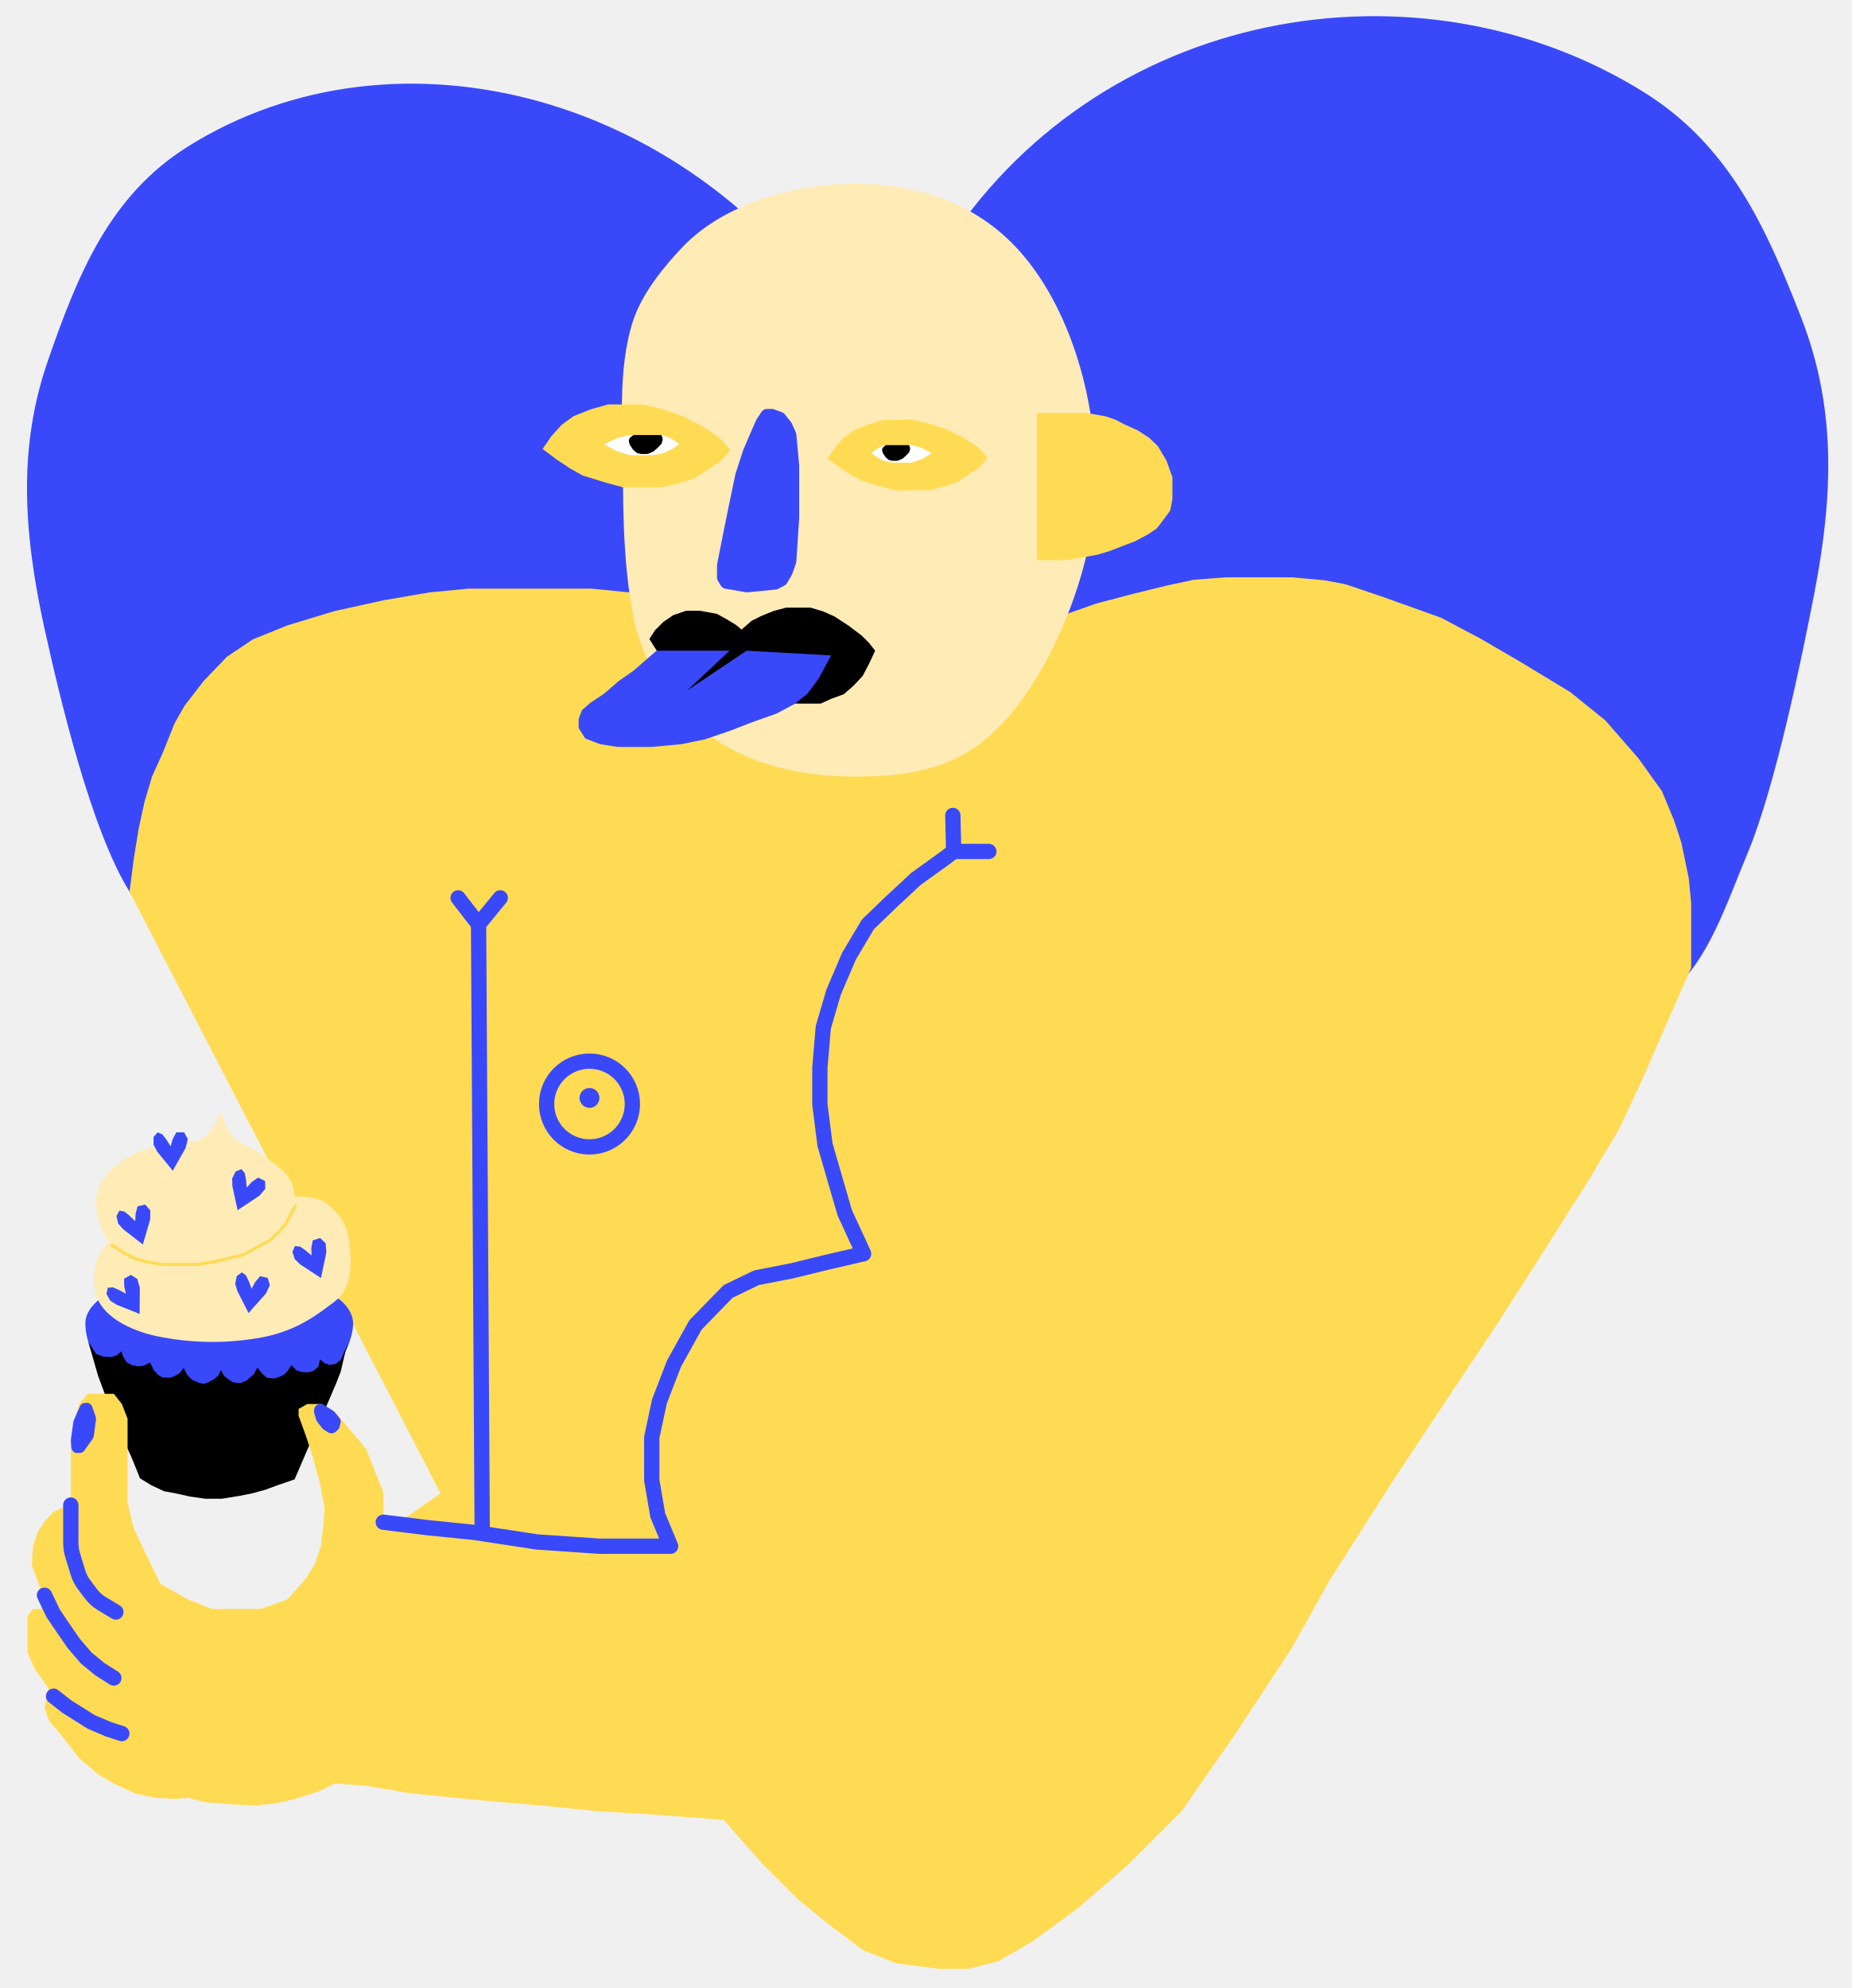
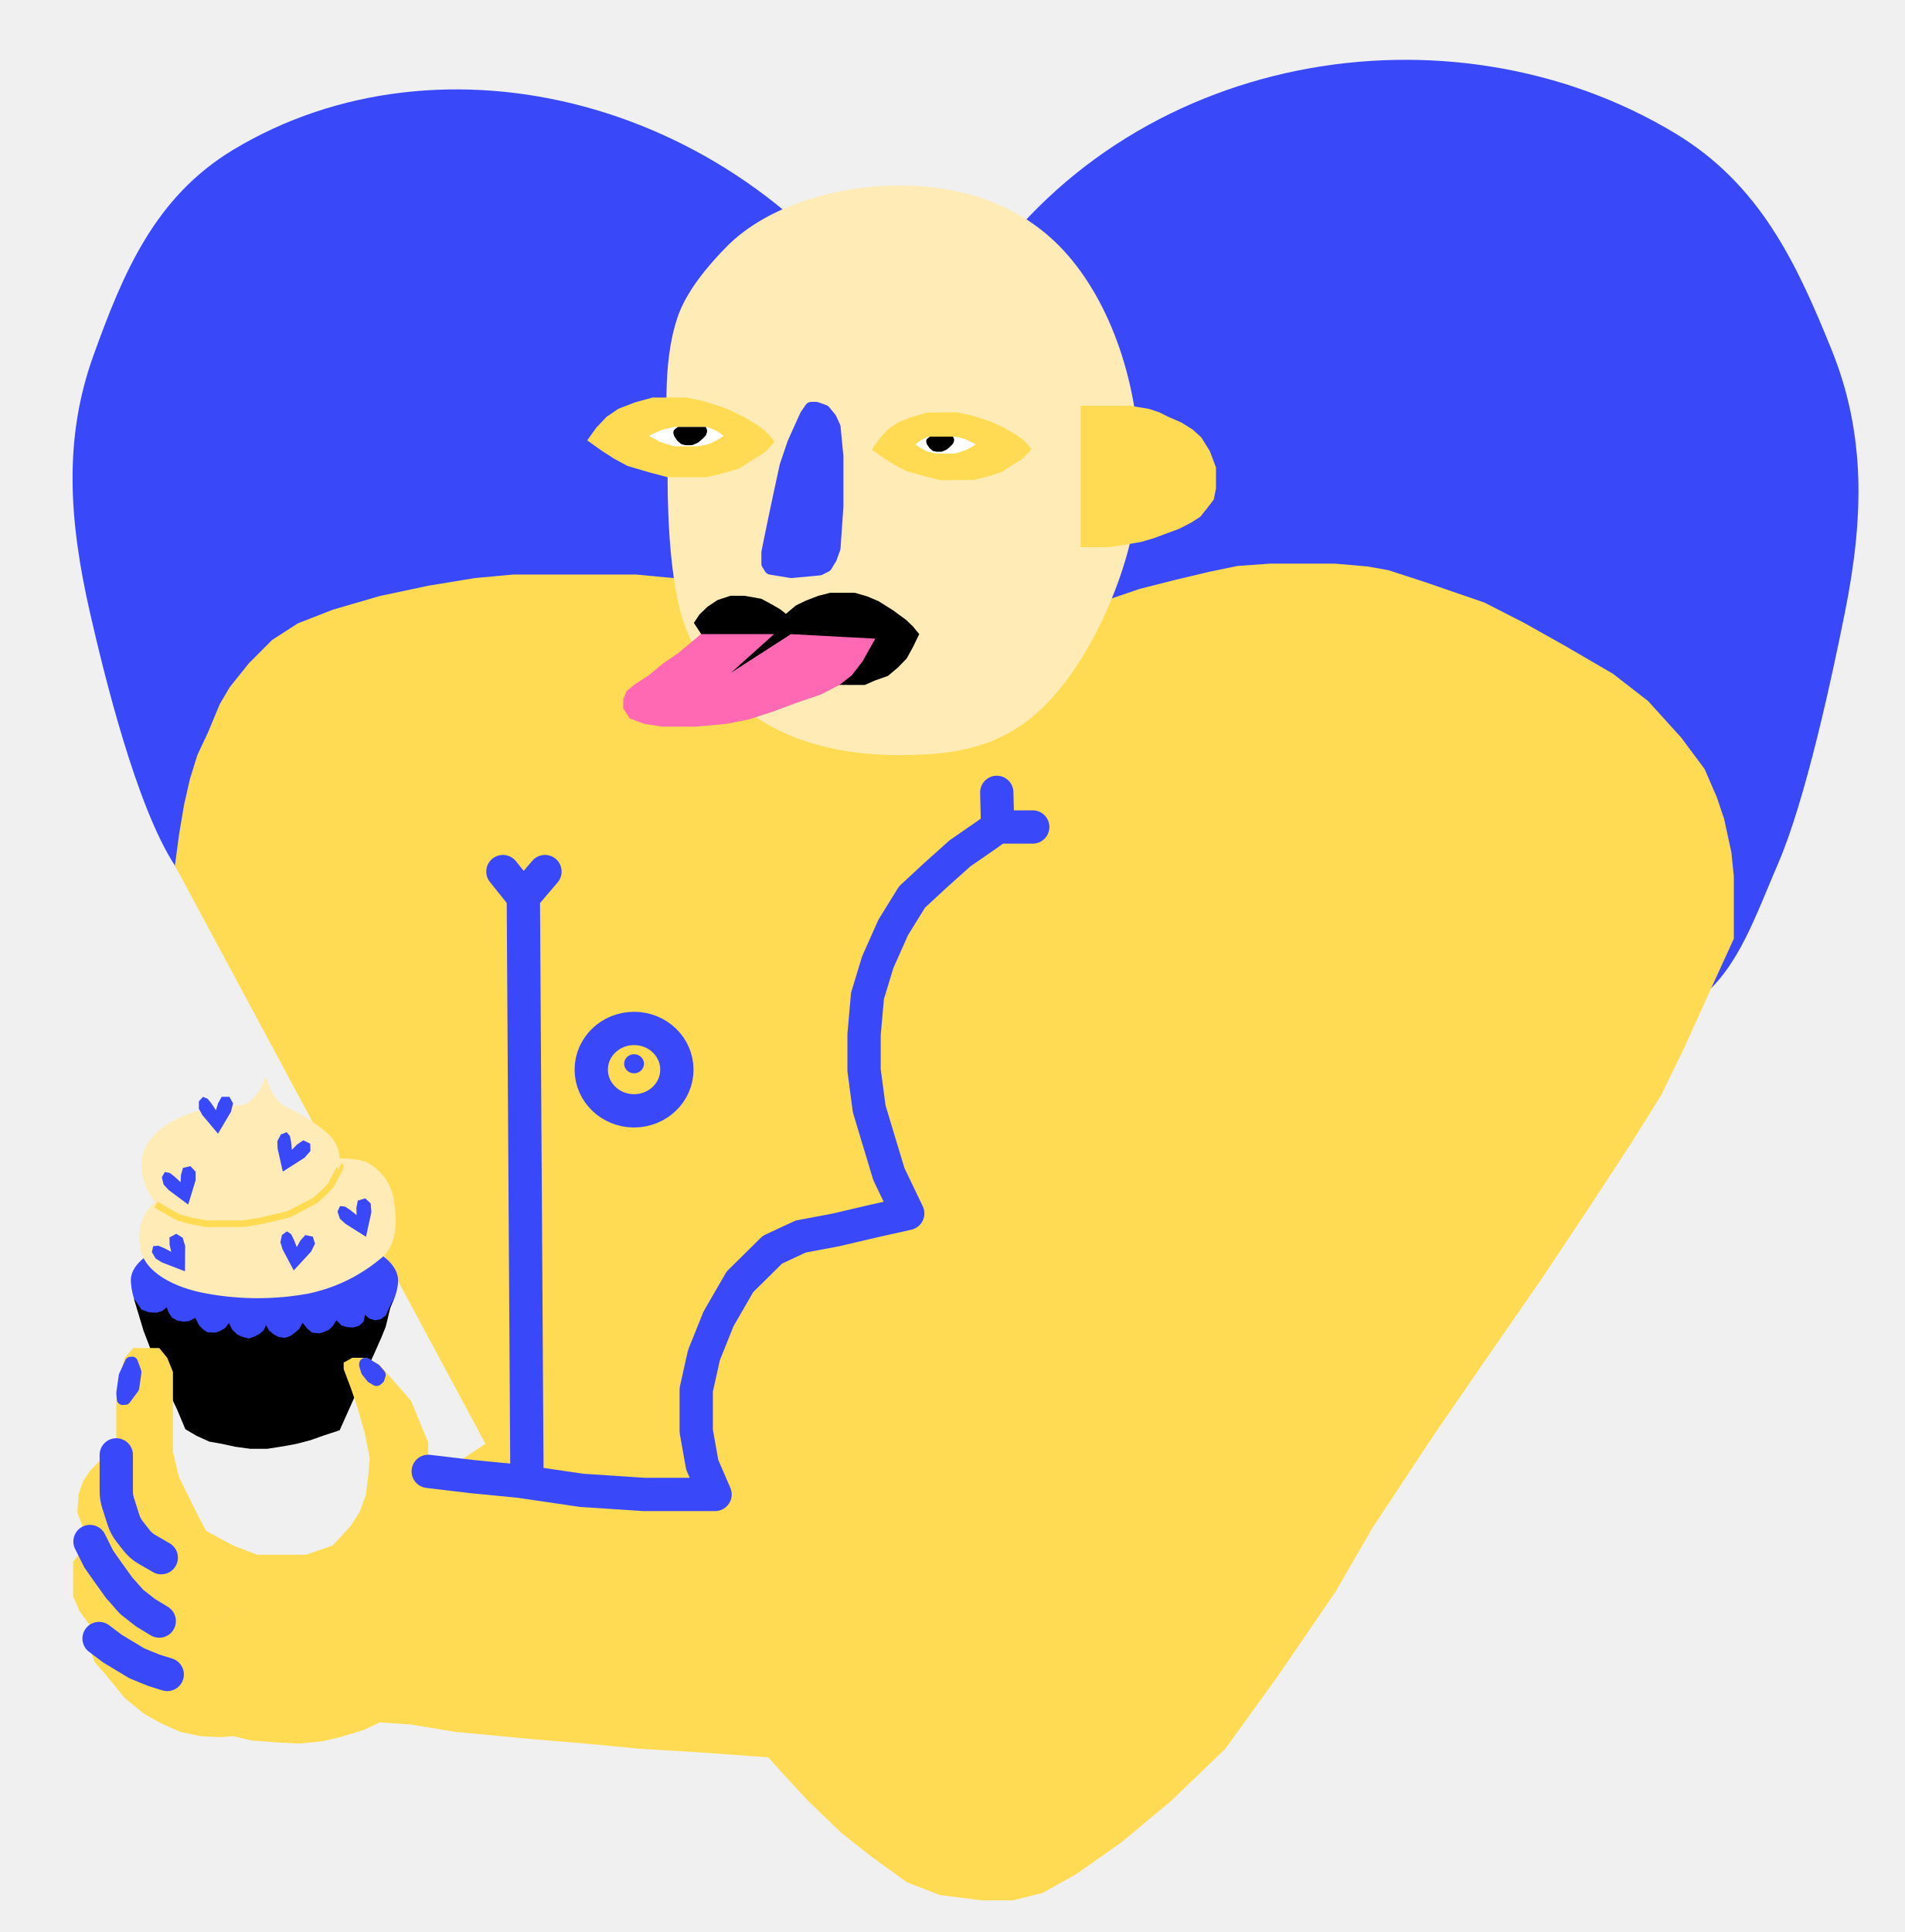
- <svg xmlns="http://www.w3.org/2000/svg" viewBox="0 0 605.392 650.093">
+ <svg xmlns="http://www.w3.org/2000/svg" viewBox="0 0 285.957 290.043">
  <defs>
-     <style>.cls-1{fill:#3949fa;}.cls-2{fill:#ffdb54;}.cls-3{fill:#ffebb5;}.cls-4,.cls-5,.cls-6{fill:none;}.cls-4{stroke:#ffdb54;}.cls-4,.cls-6{stroke-miterlimit:10;}.cls-5,.cls-6{stroke:#3949fa;stroke-width:5px;}.cls-5{stroke-linecap:round;stroke-linejoin:round;}.cls-7{fill:#fff;}</style>
+     <style>.cls-1{fill:#3949fa;}.cls-2{fill:#ffdb54;}.cls-3{fill:#ffebb5;}.cls-4,.cls-6,.cls-7{fill:none;}.cls-4{stroke:#ffdb54;}.cls-4,.cls-7{stroke-miterlimit:10;}.cls-5{fill:#ff69b4;}.cls-6,.cls-7{stroke:#3949fa;stroke-width:5px;}.cls-6{stroke-linecap:round;stroke-linejoin:round;}.cls-8{fill:#fff;}</style>
  </defs>
-   <g id="Layer_4" data-name="Layer 4">
-     <path class="cls-1" d="M307.792,82.786c-50.559,80.647-26.843,193.321,46.95,239.583,59.31,37.182,140.648,44.435,191.517,2.073,12.421-10.344,18.046-28.253,25.246-45.491,9.043-21.65,17.696-63.698,21.887-85.407,6.255-32.399,6.925-60.698-4.386-89.703C577.58,74.542,565.643,47.754,537.831,30.319,464.039-15.943,358.351,2.138,307.792,82.786Z" />
-     <path class="cls-1" d="M278.181,110.97c50.559,80.647,34.451,186.309-33.665,229.012S92.921,372.226,42.363,291.578c-12.64-20.162-23.068-64.504-27.779-85.886C7.552,173.779,5.94,146.071,15.622,118.087,25.403,89.82,35.754,64.026,61.426,47.932,129.542,5.229,227.622,30.322,278.181,110.97Z" />
-     <polygon class="cls-2" points="436.276 286.259 369.808 194.374 381.459 191.501 390.397 189.586 401.09 188.788 413.539 188.788 422.318 188.788 433.011 189.745 439.874 191.022 451.685 195.012 471.316 202.035 484.244 208.898 497.65 216.718 513.451 226.294 524.942 235.551 535.795 248 543.456 258.694 547.447 268.27 549.841 275.612 552.235 287.103 553.033 295.243 553.033 303.223 553.033 313.917 553.033 316.47 545.372 333.867 536.753 353.658 529.231 369.709 519.493 385.938 504.707 409.38 489.92 432.462 471.888 459.511 454.937 485.117 434.741 516.854 422.479 538.854 403.725 567.345 386.414 592.23 368.742 609.902 352.512 623.967 337.726 634.787 326.546 641.278 316.808 643.803 306.71 643.803 293.005 642 282.186 637.672 270.645 629.016 260.547 620.721 249.727 609.902 241.072 600.164 236.744 595.115 212.58 593.312 194.908 592.23 176.876 590.427 160.044 588.984 134.319 586.46 119.533 583.935 109.434 583.214 104.385 585.738 96.451 588.263 90.32 589.705 83.131 590.427 76.255 590.066 67.238 589.345 61.468 587.902 57.14 588.263 50.649 587.902 44.157 586.46 37.891 583.574 32.255 580.328 25.89 574.919 19.633 566.902 16.026 562.657 14.548 558.291 15.124 555.806 15.917 552.188 11.184 545.483 9.015 540.356 9.015 535.192 9.015 531.68 9.015 528.524 10.79 526.147 13.55 526.147 12.959 518.862 10.395 511.763 10.79 505.626 12.367 500.917 14.548 497.565 17.517 494.41 20.649 492.832 28.68 486.199 30.525 474.888 35.833 470.595 56.836 548.731 436.276 286.259" />
-     <polygon class="cls-2" points="369.808 194.374 358.365 197.4 314.826 212.785 205.63 193.697 193.429 192.501 181.18 192.501 167.57 192.501 153.152 192.501 140.624 193.697 125.342 196.311 109.322 199.85 94.079 204.477 82.647 209.104 74.209 214.764 66.588 222.714 60.327 230.824 57.061 236.596 53.25 246.122 49.712 253.959 47.262 262.182 45.357 270.892 43.724 280.963 42.363 291.578 144.083 488.379 457.595 278.428 369.808 194.374" />
-     <path class="cls-1" d="M115.472,432.807c0,9.888-13.586,31.704-37.49,31.704-12.886,0-30.609-5.67-40.09-13.064-8.106-6.322-9.977-14.149-9.977-18.707,0-9.888,20.37-17.837,44.275-17.837S115.472,422.918,115.472,432.807Z" />
-     <path class="cls-3" d="M358.365,157.013c0,26.771-12.767,57.955-27.003,75.498s-29.94,21.448-51.664,21.448c-30.784,0-57.7-11.626-69.825-42.689-4.987-12.777-6.12-36.31-6.12-51.914,0-19.16-2.058-38.06,3.286-54.499,2.885-8.876,10.118-17.714,16.035-23.948,13.746-14.485,37.12-20.841,56.624-20.841,20.4,0,39.768,6.396,53.746,22.091C349.236,99.889,358.365,128.612,358.365,157.013Z" />
-     <polygon points="28.906 438.925 32.099 449.966 34.79 457.22 37.363 463.889 40.054 470.09 43.096 476.758 45.787 483.427 49.414 485.65 53.626 487.639 57.604 488.379 62.166 489.394 67.08 490.096 72.579 490.096 78.312 489.16 82.29 488.379 86.735 487.171 91.181 485.533 96.329 483.778 102.179 470.207 107.56 457.922 109.9 452.423 111.409 448.562 112.942 442.011 113.995 438.925 111.409 444.702 109.783 445.989 107.911 446.34 106.04 445.755 104.636 444.468 104.168 446.808 102.693 448.211 100.775 448.796 98.786 448.679 96.914 448.094 95.276 446.34 94.223 448.094 92.936 449.498 91.181 450.317 89.777 450.785 87.32 450.551 85.682 449.147 84.161 447.159 83.109 449.264 81.939 450.317 80.535 451.487 78.546 452.306 76.44 452.072 74.919 451.253 73.213 449.849 72.228 447.977 71.451 449.732 70.005 451.019 68.25 451.955 66.612 452.54 64.74 452.072 62.868 451.253 61.113 449.498 60.061 447.276 58.774 449.03 57.136 449.966 55.615 450.551 53.041 450.434 51.637 449.498 50.233 447.977 49.063 445.521 47.074 446.574 45.202 446.808 43.213 446.457 41.341 445.404 40.171 443.415 39.703 441.894 38.182 443.181 36.428 443.766 33.971 443.649 31.4 442.713 30.227 440.841 28.906 438.925" />
-     <polyline class="cls-2" points="128.702 500.917 125.342 496.418 125.342 487.971 119.736 473.79 109.461 461.551 105.149 459.115 100.484 459.115 97.644 460.738 97.644 462.969 100.078 469.663 102.107 475.856 104.541 484.673 106.164 493.193 105.758 498.669 104.946 505.626 102.918 511.448 100.078 516.114 97.644 518.953 93.997 523.025 85.296 526.147 78.198 526.147 69.281 526.147 61.459 523.025 52.521 517.988 49.541 512.029 43.622 499.572 41.72 491.07 41.72 484.841 41.72 477.392 41.72 470.595 41.72 463.913 39.844 459.115 37.231 455.79 28.68 455.79 25.89 459.115 24.308 465.058 23.158 473.79 23.158 491.164 56.836 548.731" />
-     <path class="cls-3" d="M96.288,392.31a12.003,12.003,0,0,0-3.532-9.261,53.681,53.681,0,0,0-8.711-6.514c-2.562-1.595-5.951-2.774-7.534-4.552-4.89-5.492-3.67-10.836-5.101-6.828-1.177,3.296-4.47,8.018-7.823,8.018-17.776,0-32.187,8.936-32.187,19.959,0,6.461,3.285,14.576,10.963,18.224a34.188,34.188,0,0,0,13.589,2.757c2.81-.015,4.504,0,7.224,0C80.952,414.114,96.288,403.333,96.288,392.31Z" />
-     <path class="cls-3" d="M113.995,404.841c1.477,9.273.766,16.771-4.665,20.85-4.654,3.495-11.768,9.383-23.49,11.613a88.967,88.967,0,0,1-32.727,0c-10.647-1.868-21.153-7.26-22.149-15.999-.416-3.652-.423-8.037,1.836-11.549,7.007-10.89,25.428-18.398,44.979-18.398,16.16,0,24.753-1.091,28.927,2.129C109.21,395.419,113.02,398.716,113.995,404.841Z" />
-     <polygon class="cls-1" points="56.484 382.828 60.723 375.367 61.402 372.484 60.215 370.28 57.671 370.28 56.484 372.484 55.806 374.858 54.28 372.484 53.093 370.958 51.567 370.28 50.21 371.806 50.21 374.349 51.397 376.554 56.484 382.828" />
-     <polygon class="cls-1" points="77.697 395.735 84.849 390.994 86.757 388.729 86.694 386.226 84.425 385.077 82.37 386.507 80.692 388.319 80.403 385.511 80.034 383.614 78.979 382.319 77.079 383.068 75.93 385.337 75.993 387.84 77.697 395.735" />
-     <polygon class="cls-1" points="46.715 406.96 49.128 398.725 49.127 395.764 47.466 393.891 44.99 394.474 44.341 396.892 44.225 399.359 42.195 397.398 40.69 396.185 39.049 395.875 38.079 397.672 38.662 400.148 40.324 402.021 46.715 406.96" />
-     <polygon class="cls-1" points="45.658 429.674 45.724 421.093 44.912 418.246 42.801 416.899 40.58 418.138 40.618 420.642 41.182 423.045 38.693 421.716 36.913 420.962 35.249 421.113 34.808 423.107 36.048 425.328 38.158 426.674 45.658 429.674" />
-     <polygon class="cls-1" points="81.283 429.369 86.983 422.954 88.247 420.276 87.545 417.873 85.057 417.343 83.437 419.252 82.279 421.432 81.281 418.793 80.438 417.053 79.087 416.072 77.442 417.282 76.912 419.769 77.614 422.173 81.283 429.369" />
-     <polygon class="cls-1" points="104.962 417.921 106.725 409.523 106.493 406.571 104.691 404.833 102.268 405.608 101.809 408.07 101.887 410.537 99.71 408.741 98.114 407.65 96.454 407.469 95.627 409.336 96.402 411.758 98.205 413.496 104.962 417.921" />
-     <path class="cls-4" d="M36.212,406.96l4.054,2.486,3.337,1.932,4.013,1.128,5.148.974H64.65l5.805-.967,4.699-1.135,4.561-1.157,4.423-2.407,4.109-2.211,2.663-2.488,2.488-2.688,1.659-3.255s1.797-3.105,1.382-3.28" />
-   </g>
  <g id="Layer_1" data-name="Layer 1">
-     <polygon class="cls-2" points="339.073 137.255 339.073 180.553 339.073 183.179 343.335 183.179 348.369 183.179 353.841 182.303 358.976 181.366 362.96 180.156 366.803 178.662 371.286 176.954 375.271 174.819 378.26 172.827 380.425 170.022 382.665 166.968 383.389 163.262 383.389 156.039 381.419 150.567 378.574 145.803 375.728 143.125 372.008 140.718 367.63 138.748 364.785 137.255 361.502 136.121 355.154 135.027 348.15 135.027 342.46 135.027 339.073 135.027 339.073 137.255" />
-     <polygon points="212.359 208.958 214.205 206.087 216.871 203.421 220.152 201.165 224.355 199.729 228.971 199.729 234.471 200.755 237.79 202.601 240.661 204.344 242.507 205.882 245.788 203.011 249.07 201.37 253.171 199.729 257.068 198.704 261.349 198.704 265.067 198.704 269.168 199.935 272.86 201.575 277.577 204.652 281.884 207.933 284.14 210.189 286.191 212.785 284.14 217.162 282.089 221.059 279.218 224.135 275.936 227.006 271.787 228.526 268.348 230.082 264.861 230.082 260.059 230.069 226.129 230.824 212.359 208.958" />
-     <path class="cls-1" d="M260.233,141.39l-1.304-2.934a2.137,2.137,0,0,0-.282-.465l-1.99-2.498a2.141,2.141,0,0,0-.93-.673l-2.587-.96a2.14,2.14,0,0,0-.745-.134h-1.582a2.141,2.141,0,0,0-1.785.959l-1.6,2.416a2.133,2.133,0,0,0-.177.325l-1.873,4.286-2.299,5.364q-.038.089-.068.182l-2.466,7.588a2.13,2.13,0,0,0-.059.223l-1.688,8.067-1.6,7.791-1.558,7.791-1.13,5.836a2.145,2.145,0,0,0-.039.407v3.876a2.142,2.142,0,0,0,.305,1.102l.942,1.57a2.141,2.141,0,0,0,1.476,1.009l6.733,1.15a2.141,2.141,0,0,0,.569.02l9.224-.904a2.14,2.14,0,0,0,.799-.242l2.014-1.074a2.141,2.141,0,0,0,.838-.804l1.536-2.611a2.146,2.146,0,0,0,.175-.378l1.198-3.423a2.142,2.142,0,0,0,.116-.565l.95-14.246q.005-.071.005-.142V152.328q0-.099-.009-.197l-.932-10.069A2.14,2.14,0,0,0,260.233,141.39Z" />
-     <polygon class="cls-1" points="224.567 225.902 238.61 212.785 214.691 212.785 207.129 219.344 202.191 222.816 197.562 226.828 192.932 229.914 190.309 232.229 189.229 235.007 189.229 238.093 191.389 241.488 196.173 243.34 202.037 244.266 212.993 244.266 222.87 243.34 230.431 241.797 238.61 239.019 246.171 236.087 254.041 233.309 260.059 230.069 264.072 226.828 267.621 222.044 271.787 214.329 244.157 212.785 224.567 225.902" />
-     <polyline class="cls-5" points="157.681 499.572 156.499 302.27 163.588 293.606" />
-     <line class="cls-5" x1="149.805" y1="293.606" x2="156.5" y2="302.27" />
-     <polyline class="cls-5" points="125.342 497.772 139.927 499.572 155.354 501.138 175.549 504.223 196.025 505.626 219.306 505.626 215.098 495.528 213.135 484.028 213.135 470.003 215.659 458.223 220.428 445.881 227.44 433.259 238.099 422.32 247.355 417.832 258.855 415.588 270.355 412.783 282.416 409.978 276.245 396.589 272.879 385.015 269.794 374.356 268.111 361.173 268.111 349.112 269.233 335.929 272.599 324.442 277.648 312.648 283.819 302.27 291.392 294.977 299.526 287.404 308.502 280.953 311.868 278.428 323.368 278.428" />
-     <line class="cls-5" x1="311.587" y1="266.648" x2="311.868" y2="278.428" />
-     <circle class="cls-6" cx="192.773" cy="361.028" r="14.024" />
-     <circle class="cls-1" cx="192.773" cy="359.028" r="3.253" />
-     <path class="cls-1" d="M102.733,460.987l-.03.318a2.067,2.067,0,0,0,.068.756l.599,2.127a2.067,2.067,0,0,0,.349.697l1.622,2.119a2.068,2.068,0,0,0,.546.496l1.432.895a2.068,2.068,0,0,0,2.481-.218l.58-.523a2.069,2.069,0,0,0,.602-.964l.346-1.201a2.068,2.068,0,0,0-.393-1.889l-1.524-1.845a2.066,2.066,0,0,0-.498-.437l-3.024-1.89a2.068,2.068,0,0,0-.974-.311h0A2.068,2.068,0,0,0,102.733,460.987Z" />
-     <path class="cls-1" d="M25.278,475.178l1.076-.088a1.659,1.659,0,0,0,1.21-.723l2.717-3.821a2.244,2.244,0,0,0,.385-.996l.712-5.191a2.504,2.504,0,0,0-.119-1.168l-1.102-3.12a1.852,1.852,0,0,0-1.824-1.345l-.763.063a1.739,1.739,0,0,0-1.417,1.089l-2.006,4.527a2.337,2.337,0,0,0-.177.63l-.788,5.751a2.495,2.495,0,0,0-.014.543l.154,1.88A1.977,1.977,0,0,0,25.278,475.178Z" />
-     <path class="cls-5" d="M37.891,527.148l-4.63-2.778a12.309,12.309,0,0,1-3.514-3.169l-2.239-2.985a12.775,12.775,0,0,1-1.992-3.913l-1.751-5.699a13.775,13.775,0,0,1-.608-4.046V492.164" />
-     <polyline class="cls-5" points="37.231 548.731 32.718 545.88 28.205 542.199 24.049 537.329 20.367 531.985 17.398 527.591 14.548 521.653" />
-     <polyline class="cls-5" points="39.844 566.902 35.45 565.476 29.868 563.101 25.89 560.607 21.911 558.113 17.517 554.669" />
-     <g id="Layer_2_copy" data-name="Layer 2 copy">
-       <g id="Layer_2" data-name="Layer 2">
-         <path class="cls-2" d="M234.967,142.98l-1.919-1.42-4.381-2.738-5.476-2.738-7.119-2.464-6.023-1.369H198.825l-5.75,1.643-5.476,2.19-3.833,2.738-3.386,3.711-2.948,4.296,4.691,3.492,4.107,2.738,4.381,2.464,7.119,2.19,6.023,1.643h12.868l5.476-1.369,5.202-1.643,4.107-2.738,3.538-2.272a6.611,6.611,0,0,0,1.413-1.221l2.442-2.804-1.961-2.508A11.688,11.688,0,0,0,234.967,142.98Z" />
-       </g>
-       <path class="cls-2" d="M319.606,146.151l-1.648-1.191-3.759-2.289-4.692-2.279-6.088-2.029-5.145-1.107-4.198.048-5.365.062-4.882,1.456-4.643,1.92-3.239,2.37-2.848,3.195-2.469,3.689,4.031,2.929,3.526,2.292,3.756,2.056,6.086,1.796,5.147,1.34,5.598-.064,5.365-.062,4.651-1.22,4.415-1.45,3.472-2.373,2.991-1.971a5.632,5.632,0,0,0,1.191-1.054l2.053-2.413-1.695-2.117A9.955,9.955,0,0,0,319.606,146.151Z" />
-     </g>
-     <path class="cls-7" d="M197.628,145.26l4.208-2.004,3.547-.887a3.856,3.856,0,0,1,.935-.115H216.22a2.895,2.895,0,0,1,1.229.274l2.622,1.229,2.047,1.503-2.194,1.497-2.262,1.131a3.879,3.879,0,0,1-.952.33l-2.707.557a3.482,3.482,0,0,1-.703.072H206.42a3.186,3.186,0,0,1-.966-.15l-4.126-1.313Z" />
-     <path class="cls-7" d="M304.732,148.175l-3.404-1.75-2.869-.775a2.902,2.902,0,0,0-.757-.101h-8.009a2.2,2.2,0,0,0-.995.239l-2.121,1.074-1.655,1.313,1.775,1.307,1.83.988a2.982,2.982,0,0,0,.77.288l2.19.487a2.622,2.622,0,0,0,.568.062H297.62a2.404,2.404,0,0,0,.781-.131l3.337-1.147Z" />
-     <path d="M205.687,144.543l.259.895a.196.196,0,0,0,.026.055l1.033,1.525a.194.194,0,0,0,.033.037l.999.879a1.295,1.295,0,0,0,.575.292l1.023.227a.196.196,0,0,0,.043.005h1.772a1.806,1.806,0,0,0,.738-.158l1.347-.603a1.58,1.58,0,0,0,.411-.268l1.329-1.196.014-.014.981-1.079a.195.195,0,0,0,.04-.066l.186-.524a2.031,2.031,0,0,0-.019-1.824l-.085-.171c-.035-.059-.102-.303-.17-.303h-9.056a2.873,2.873,0,0,0-.361.251l-.548.445A1.447,1.447,0,0,0,205.687,144.543Z" />
-     <path d="M288.505,147.444l.214.741a.16.16,0,0,0,.021.046l.855,1.262a.162.162,0,0,0,.027.031l.827.727a1.072,1.072,0,0,0,.475.242l.846.188a.16.16,0,0,0,.035.004h1.467a1.496,1.496,0,0,0,.611-.13l1.115-.499a1.306,1.306,0,0,0,.34-.221l1.1-.99.011-.011.812-.893a.161.161,0,0,0,.033-.055l.154-.434a1.681,1.681,0,0,0-.016-1.509l-.071-.141c-.029-.049-.084-.251-.141-.251h-7.494a2.386,2.386,0,0,0-.299.208l-.453.368A1.197,1.197,0,0,0,288.505,147.444Z" />
+     <path class="cls-1" d="M146.065,43.158c-23.17,35.569-12.301,85.262,21.516,105.665,27.18,16.399,64.455,19.598,87.768.914,5.692-4.562,8.27-12.461,11.569-20.063,4.144-9.549,8.11-28.093,10.03-37.668,2.866-14.289,3.174-26.77-2.01-39.563-5.236-12.922-10.707-24.736-23.452-32.426C217.67-.385,169.235,7.589,146.065,43.158Z" />
+     <path class="cls-1" d="M134.328,50.296c23.17,35.569,15.788,82.169-15.428,101.003s-69.472,14.221-92.642-21.348c-5.792-8.892-10.571-28.449-12.73-37.879-3.222-14.075-3.961-26.295.476-38.637,4.482-12.467,9.226-23.843,20.991-30.941C66.211,3.66,111.159,14.727,134.328,50.296Z" />
+     <polygon class="cls-2" points="206.779 127.605 176.319 87.08 181.658 85.813 185.754 84.968 190.655 84.616 196.36 84.616 200.383 84.616 205.283 85.039 208.428 85.602 213.841 87.362 222.837 90.459 228.762 93.486 234.906 96.935 242.147 101.158 247.413 105.241 252.387 110.732 255.898 115.448 257.726 119.671 258.823 122.909 259.92 127.977 260.286 131.567 260.286 135.087 260.286 139.803 260.286 140.929 256.775 148.602 252.826 157.331 249.378 164.41 244.916 171.568 238.14 181.907 231.363 192.086 223.099 204.016 215.331 215.309 206.076 229.307 200.456 239.009 191.862 251.575 183.929 262.55 175.83 270.344 168.393 276.548 161.616 281.319 156.493 284.183 152.03 285.296 147.403 285.296 141.122 284.501 136.164 282.592 130.875 278.774 126.247 275.116 121.289 270.344 117.322 266.05 115.339 263.823 104.265 263.027 96.167 262.55 87.903 261.755 80.189 261.119 68.4 260.005 61.624 258.892 56.996 258.574 54.682 259.687 51.046 260.801 48.236 261.437 44.942 261.755 41.791 261.596 37.659 261.278 35.014 260.642 33.031 260.801 30.056 260.642 27.081 260.005 24.21 258.733 21.627 257.301 18.709 254.915 15.842 251.38 14.189 249.507 13.512 247.582 13.776 246.486 14.139 244.89 11.97 241.933 10.976 239.672 10.976 237.394 10.976 235.845 10.976 234.454 11.789 233.405 13.055 233.405 12.784 230.192 11.609 227.061 11.789 224.354 12.512 222.278 13.512 220.799 14.872 219.408 16.308 218.712 19.988 215.786 20.834 210.798 23.266 208.905 32.891 243.365 206.779 127.605" />
+     <polygon class="cls-2" points="176.319 87.08 171.075 88.415 151.122 95.2 101.08 86.782 95.488 86.254 89.875 86.254 83.638 86.254 77.031 86.254 71.289 86.782 64.286 87.935 56.944 89.495 49.959 91.536 44.72 93.577 40.853 96.073 37.36 99.579 34.491 103.156 32.995 105.702 31.248 109.903 29.627 113.36 28.504 116.986 27.631 120.828 26.882 125.269 26.259 129.951 72.874 216.748 216.549 124.152 176.319 87.08" />
+     <path class="cls-1" d="M59.763,192.238c0,4.361-6.226,13.982-17.181,13.982-5.905,0-14.027-2.501-18.372-5.761a10.504,10.504,0,0,1-4.572-8.251c0-4.361,9.335-7.867,20.29-7.867S59.763,187.877,59.763,192.238Z" />
+     <path class="cls-3" d="M171.075,70.603c0,11.807-5.851,25.56-12.375,33.298s-13.721,9.46-23.676,9.46c-14.108,0-26.442-5.128-31.999-18.828-2.286-5.635-2.805-16.014-2.805-22.896,0-8.45-.943-16.786,1.506-24.036,1.322-3.915,4.637-7.812,7.348-10.562,6.3-6.389,17.011-9.192,25.95-9.192,9.349,0,18.225,2.821,24.631,9.743C166.891,45.409,171.075,58.077,171.075,70.603Z" />
+     <polygon points="20.092 194.937 21.555 199.807 22.788 203.006 23.968 205.947 25.201 208.682 26.595 211.623 27.828 214.564 29.49 215.544 31.42 216.422 33.243 216.748 35.334 217.196 37.586 217.505 40.106 217.505 42.733 217.092 44.556 216.748 46.594 216.215 48.631 215.493 50.99 214.719 53.671 208.733 56.137 203.315 57.21 200.89 57.901 199.187 58.604 196.298 59.086 194.937 57.901 197.485 57.156 198.052 56.298 198.207 55.44 197.949 54.797 197.381 54.582 198.413 53.907 199.033 53.027 199.291 52.116 199.239 51.258 198.981 50.508 198.207 50.025 198.981 49.435 199.6 48.631 199.961 47.988 200.168 46.862 200.065 46.111 199.445 45.414 198.568 44.931 199.497 44.395 199.961 43.752 200.477 42.84 200.839 41.875 200.735 41.178 200.374 40.397 199.755 39.945 198.929 39.589 199.703 38.927 200.271 38.122 200.684 37.372 200.942 36.514 200.735 35.656 200.374 34.852 199.6 34.369 198.62 33.779 199.394 33.029 199.807 32.332 200.065 31.152 200.013 30.509 199.6 29.865 198.929 29.329 197.846 28.418 198.31 27.56 198.413 26.648 198.259 25.791 197.794 25.254 196.917 25.04 196.246 24.343 196.814 23.539 197.072 22.413 197.02 21.235 196.607 20.697 195.782 20.092 194.937" />
+     <polyline class="cls-2" points="65.826 222.278 64.286 220.293 64.286 216.568 61.717 210.314 57.008 204.916 55.032 203.842 52.894 203.842 51.593 204.557 51.593 205.541 52.708 208.494 53.638 211.225 54.753 215.114 55.497 218.871 55.311 221.286 54.939 224.354 54.01 226.922 52.708 228.98 51.593 230.233 49.921 232.028 45.934 233.405 42.681 233.405 38.594 233.405 35.01 232.028 30.914 229.807 29.548 227.179 26.836 221.684 25.964 217.935 25.964 215.187 25.964 211.902 25.964 208.905 25.964 205.958 25.105 203.842 23.907 202.375 19.988 202.375 18.709 203.842 17.985 206.462 17.458 210.314 17.458 217.976 32.891 243.365" />
+     <path class="cls-3" d="M50.971,174.378a5.184,5.184,0,0,0-1.618-4.084,24.541,24.541,0,0,0-3.992-2.873c-1.174-.703-2.727-1.223-3.453-2.007-2.241-2.422-1.682-4.779-2.338-3.011-.539,1.454-2.048,3.536-3.585,3.536-8.146,0-14.75,3.941-14.75,8.803a8.879,8.879,0,0,0,5.024,8.037,16.194,16.194,0,0,0,6.228,1.216c1.288-.006,2.064,0,3.31,0C43.943,183.994,50.971,179.24,50.971,174.378Z" />
+     <path class="cls-3" d="M59.086,179.904c.677,4.09.351,7.397-2.138,9.196a24.654,24.654,0,0,1-10.765,5.122,42.339,42.339,0,0,1-14.998,0c-4.879-.824-9.694-3.202-10.15-7.056a7.509,7.509,0,0,1,.842-5.093c3.211-4.803,11.653-8.114,20.613-8.114,7.405,0,11.344-.481,13.256.939A7.667,7.667,0,0,1,59.086,179.904Z" />
+     <polygon class="cls-1" points="32.73 170.196 34.673 166.905 34.984 165.634 34.44 164.662 33.274 164.662 32.73 165.634 32.419 166.681 31.72 165.634 31.176 164.961 30.477 164.662 29.855 165.335 29.855 166.456 30.399 167.429 32.73 170.196" />
+     <polygon class="cls-1" points="42.451 175.888 45.729 173.797 46.603 172.798 46.574 171.694 45.535 171.188 44.593 171.819 43.824 172.617 43.692 171.379 43.522 170.542 43.039 169.971 42.168 170.302 41.642 171.302 41.671 172.406 42.451 175.888" />
+     <polygon class="cls-1" points="28.253 180.839 29.359 177.207 29.359 175.901 28.597 175.075 27.463 175.332 27.165 176.399 27.112 177.486 26.182 176.622 25.492 176.087 24.74 175.95 24.295 176.743 24.563 177.834 25.324 178.661 28.253 180.839" />
+     <polygon class="cls-1" points="27.769 190.857 27.799 187.072 27.427 185.816 26.46 185.223 25.442 185.769 25.459 186.873 25.718 187.933 24.577 187.347 23.761 187.014 22.999 187.081 22.797 187.96 23.365 188.94 24.332 189.534 27.769 190.857" />
+     <polygon class="cls-1" points="44.095 190.722 46.707 187.893 47.286 186.712 46.965 185.652 45.825 185.418 45.082 186.26 44.552 187.222 44.094 186.058 43.708 185.29 43.088 184.858 42.335 185.391 42.092 186.488 42.414 187.548 44.095 190.722" />
+     <polygon class="cls-1" points="54.946 185.673 55.755 181.969 55.648 180.667 54.822 179.901 53.712 180.243 53.502 181.328 53.537 182.417 52.54 181.625 51.808 181.143 51.047 181.063 50.669 181.887 51.024 182.955 51.85 183.722 54.946 185.673" />
+     <path class="cls-4" d="M23.44,180.839l1.858,1.096,1.529.852,1.839.497,2.359.43h5.447l2.66-.427,2.154-.501,2.09-.51,2.027-1.062,1.883-.975,1.22-1.097,1.14-1.186.76-1.435s.823-1.369.633-1.447" />
+     <path class="cls-2" d="M114.525,64.413l-.879-.626L111.638,62.58l-2.51-1.208-3.262-1.087-2.76-.604H97.961l-2.635.725-2.509.966L91.061,62.58l-1.552,1.637-1.351,1.895,2.15,1.54,1.882,1.208,2.008,1.087,3.262.966,2.76.725h5.897l2.51-.604,2.384-.725L112.892,69.1l1.621-1.002a2.998,2.998,0,0,0,.647-.538l1.119-1.237-.899-1.106A5.268,5.268,0,0,0,114.525,64.413Z" />
+     <path class="cls-2" d="M153.312,65.812l-.755-.525-1.722-1.01-2.15-1.005-2.79-.895-2.358-.488-1.924.021-2.458.027-2.237.642-2.128.847-1.484,1.045L132,65.88l-1.132,1.627,1.847,1.292,1.616,1.011,1.721.907,2.789.792L141.2,72.1l2.565-.029,2.458-.027,2.132-.538,2.023-.64L151.97,69.82l1.371-.869a2.553,2.553,0,0,0,.546-.465l.941-1.064-.777-.934A4.495,4.495,0,0,0,153.312,65.812Z" />
+     <polygon class="cls-2" points="162.234 61.889 162.234 80.984 162.234 82.143 164.187 82.143 166.494 82.143 169.002 81.757 171.355 81.343 173.181 80.81 174.942 80.151 176.996 79.397 178.822 78.456 180.192 77.577 181.184 76.34 182.211 74.993 182.543 73.359 182.543 70.173 181.64 67.76 180.336 65.659 179.032 64.478 177.327 63.416 175.321 62.547 174.017 61.889 172.512 61.389 169.603 60.906 166.394 60.906 163.786 60.906 162.234 60.906 162.234 61.889" />
+     <polygon points="104.164 93.513 105.01 92.246 106.232 91.07 107.735 90.075 109.661 89.442 111.777 89.442 114.297 89.895 115.818 90.709 117.134 91.477 117.98 92.156 119.484 90.89 120.987 90.166 122.867 89.442 124.653 88.99 126.615 88.99 128.318 88.99 130.198 89.533 131.89 90.256 134.052 91.613 136.025 93.06 137.059 94.055 137.999 95.2 137.059 97.131 136.119 98.849 134.803 100.206 133.3 101.472 131.398 102.142 129.822 102.829 128.224 102.829 126.024 102.823 110.474 103.156 104.164 93.513" />
+     <path class="cls-1" d="M126.103,63.712l-.598-1.294a.94.94,0,0,0-.129-.205l-.912-1.102a.98.98,0,0,0-.426-.297l-1.185-.423a1.016,1.016,0,0,0-.341-.059h-.725a.992.992,0,0,0-.818.423l-.733,1.065a.935.935,0,0,0-.081.143l-.859,1.89L118.242,66.22c-.012.026-.022.053-.031.08l-1.13,3.347a.941.941,0,0,0-.027.099l-.773,3.558-.733,3.436-.714,3.436-.518,2.574a.909.909,0,0,0-.018.179v1.71a.918.918,0,0,0,.14.486l.432.692a.982.982,0,0,0,.676.445l3.086.507a1.021,1.021,0,0,0,.261.009l4.227-.399a1.009,1.009,0,0,0,.366-.107l.923-.474a.965.965,0,0,0,.384-.354l.704-1.151a.924.924,0,0,0,.08-.167l.549-1.51a.908.908,0,0,0,.053-.249l.435-6.283c.001-.021.002-.042.002-.063V68.536q0-.044-.004-.087l-.427-4.441A.917.917,0,0,0,126.103,63.712Z" />
+     <polygon class="cls-5" points="109.758 100.985 116.194 95.2 105.232 95.2 101.767 98.093 99.504 99.624 97.383 101.394 95.261 102.755 94.059 103.776 93.564 105.001 93.564 106.362 94.554 107.859 96.746 108.676 99.433 109.084 104.455 109.084 108.981 108.676 112.446 107.996 116.194 106.77 119.659 105.477 123.266 104.252 126.024 102.823 127.862 101.394 129.489 99.284 131.398 95.881 118.736 95.2 109.758 100.985" />
+     <polyline class="cls-6" points="79.106 221.684 78.565 134.667 81.813 130.846" />
+     <line class="cls-6" x1="75.497" y1="130.846" x2="78.565" y2="134.667" />
+     <polyline class="cls-6" points="64.286 220.891 70.97 221.684 78.04 222.375 87.295 223.736 96.678 224.354 107.347 224.354 105.419 219.901 104.519 214.829 104.519 208.644 105.676 203.448 107.862 198.005 111.075 192.438 115.96 187.613 120.202 185.634 125.472 184.644 130.742 183.407 136.269 182.17 133.441 176.265 131.899 171.16 130.485 166.459 129.714 160.645 129.714 155.326 130.228 149.512 131.77 144.445 134.084 139.244 136.912 134.667 140.383 131.45 144.11 128.11 148.224 125.265 149.766 124.152 155.036 124.152" />
+     <line class="cls-6" x1="149.638" y1="118.956" x2="149.766" y2="124.152" />
+     <ellipse class="cls-7" cx="95.188" cy="160.581" rx="6.427" ry="6.185" />
+     <ellipse class="cls-1" cx="95.188" cy="159.699" rx="1.491" ry="1.435" />
+     <path class="cls-1" d="M53.925,204.667l-.014.14a.879.879,0,0,0,.031.334l.275.938a.899.899,0,0,0,.16.307l.744.934a.937.937,0,0,0,.25.219l.656.395a.977.977,0,0,0,1.137-.096l.266-.231a.909.909,0,0,0,.276-.425l.158-.53a.886.886,0,0,0-.18-.833l-.699-.814a.94.94,0,0,0-.228-.193l-1.386-.834a.975.975,0,0,0-.446-.137h0A.937.937,0,0,0,53.925,204.667Z" />
+     <path class="cls-1" d="M18.429,210.926l.493-.039a.766.766,0,0,0,.554-.319l1.245-1.685a.968.968,0,0,0,.176-.439l.326-2.289a1.066,1.066,0,0,0-.054-.515l-.505-1.376a.847.847,0,0,0-.836-.593l-.35.028a.794.794,0,0,0-.649.48l-.919,1.996a1.001,1.001,0,0,0-.081.278l-.361,2.536a1.066,1.066,0,0,0-.007.24l.071.829A.891.891,0,0,0,18.429,210.926Z" />
+     <path class="cls-6" d="M24.21,233.846l-2.122-1.225a5.571,5.571,0,0,1-1.61-1.398l-1.026-1.317a5.558,5.558,0,0,1-.913-1.726l-.803-2.514a5.865,5.865,0,0,1-.279-1.785v-5.466" />
+     <polyline class="cls-6" points="23.907 243.365 21.839 242.108 19.771 240.485 17.866 238.337 16.179 235.98 14.818 234.042 13.512 231.423" />
+     <polyline class="cls-6" points="25.105 251.38 23.091 250.751 20.533 249.703 18.709 248.603 16.886 247.503 14.872 245.984" />
+     <path class="cls-8" d="M97.413,65.419l1.929-.884,1.625-.391a1.835,1.835,0,0,1,.429-.051h4.538a1.372,1.372,0,0,1,.563.121l1.202.542.938.663-1.005.66-1.037.499a1.824,1.824,0,0,1-.436.145l-1.24.246a1.657,1.657,0,0,1-.322.032H101.442A1.512,1.512,0,0,1,101,66.934l-1.891-.579Z" />
+     <path class="cls-8" d="M146.496,66.705l-1.56-.772-1.315-.342a1.377,1.377,0,0,0-.347-.044h-3.671a1.04,1.04,0,0,0-.456.105l-.972.473-.759.579.813.577.839.436a1.399,1.399,0,0,0,.353.127l1.004.215a1.246,1.246,0,0,0,.26.028h2.551a1.139,1.139,0,0,0,.358-.058l1.529-.506Z" />
+     <path d="M101.106,65.103l.119.395a.084.084,0,0,0,.012.024l.473.673a.089.089,0,0,0,.015.016l.458.388a.603.603,0,0,0,.263.129l.469.1.019.002h.812a.856.856,0,0,0,.338-.07l.618-.266a.724.724,0,0,0,.188-.118l.609-.527.006-.006.45-.476a.084.084,0,0,0,.018-.029l.085-.231a.866.866,0,0,0-.009-.804l-.039-.075c-.016-.026-.047-.134-.078-.134h-4.15a1.321,1.321,0,0,0-.165.111l-.251.196A.626.626,0,0,0,101.106,65.103Z" />
+     <path d="M139.059,66.382l.098.327a.07.07,0,0,0,.01.02l.392.557.012.014.379.321a.498.498,0,0,0,.218.107l.388.083.016.002h.672a.708.708,0,0,0,.28-.058l.511-.22a.603.603,0,0,0,.156-.098L142.695,67l.005-.005.372-.394a.07.07,0,0,0,.015-.024l.071-.192a.717.717,0,0,0-.007-.666l-.032-.062c-.013-.021-.038-.111-.065-.111H139.62a1.096,1.096,0,0,0-.137.092l-.208.163A.518.518,0,0,0,139.059,66.382Z" />
  </g>
</svg>
